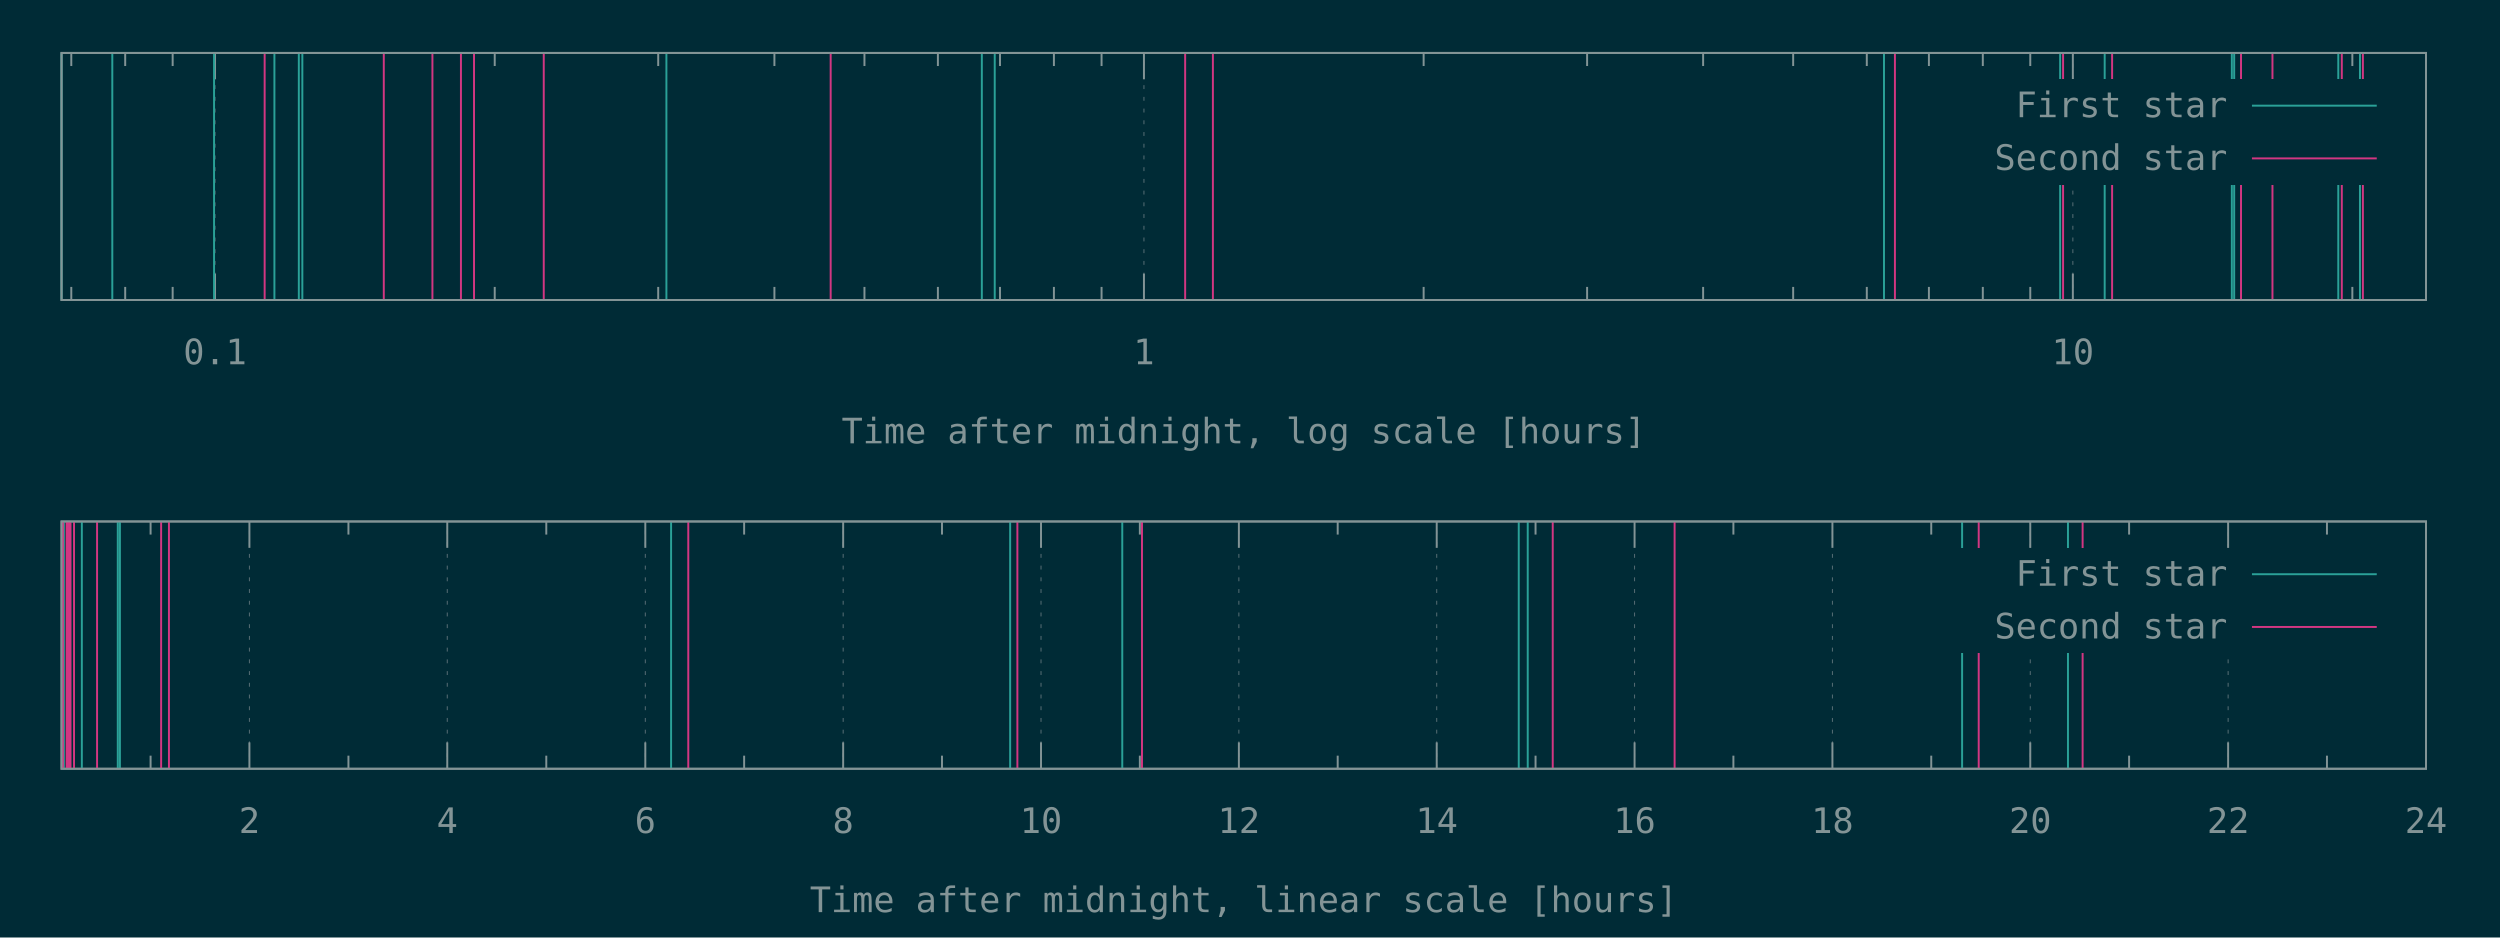
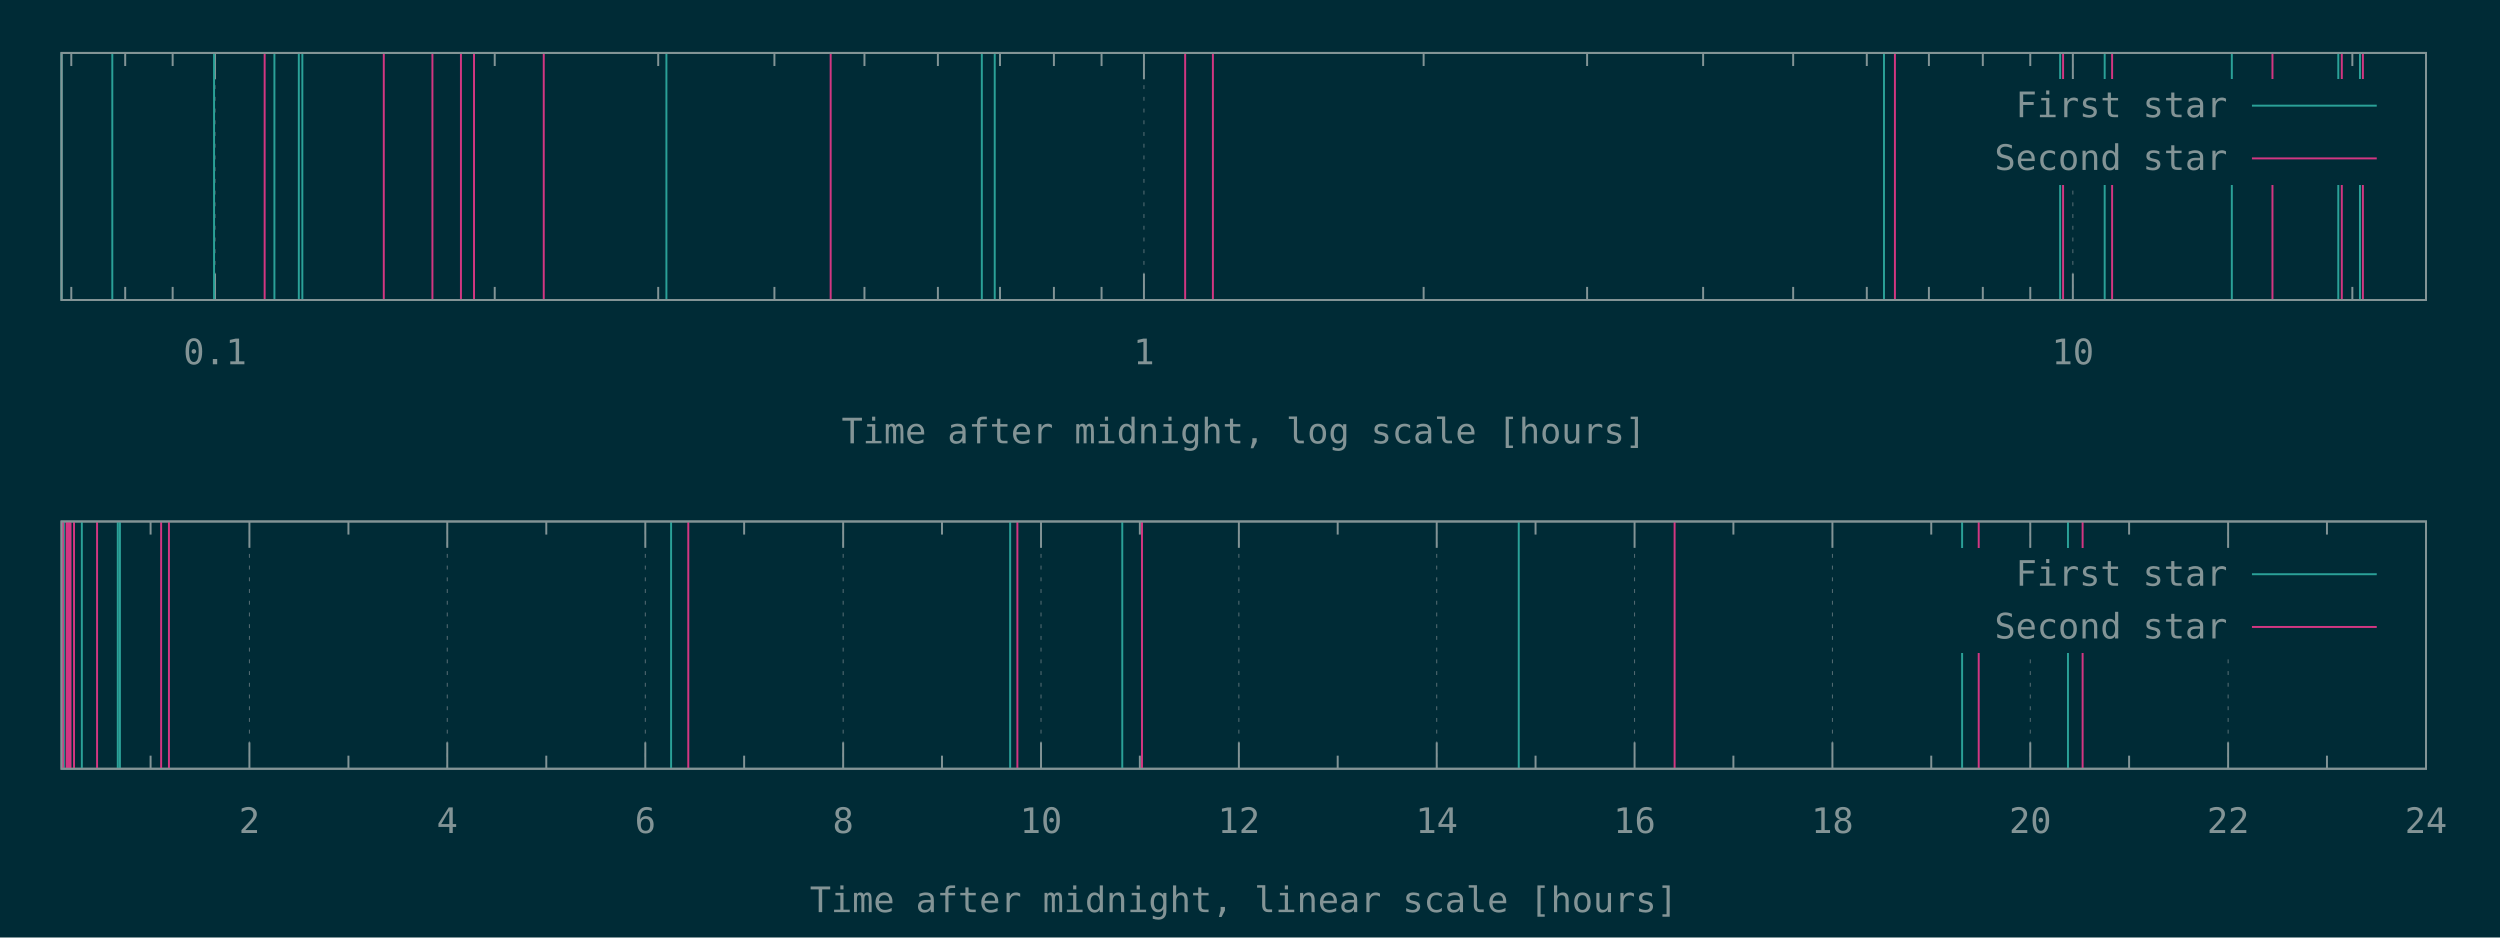
<svg xmlns="http://www.w3.org/2000/svg" xmlns:xlink="http://www.w3.org/1999/xlink" width="1280" height="480" viewBox="0 0 1280 480">
  <g id="gnuplot_canvas">
    <rect x="0" y="0" width="1280" height="480" fill="#002b36" />
    <defs>
      <circle id="gpDot" r="0.5" stroke-width="0.5" stroke="currentColor" />
      <path id="gpPt0" stroke-width="0.148" stroke="currentColor" d="M-1,0 h2 M0,-1 v2" />
      <path id="gpPt1" stroke-width="0.148" stroke="currentColor" d="M-1,-1 L1,1 M1,-1 L-1,1" />
      <path id="gpPt2" stroke-width="0.148" stroke="currentColor" d="M-1,0 L1,0 M0,-1 L0,1 M-1,-1 L1,1 M-1,1 L1,-1" />
      <rect id="gpPt3" stroke-width="0.148" stroke="currentColor" x="-1" y="-1" width="2" height="2" />
      <rect id="gpPt4" stroke-width="0.148" stroke="currentColor" fill="currentColor" x="-1" y="-1" width="2" height="2" />
      <circle id="gpPt5" stroke-width="0.148" stroke="currentColor" cx="0" cy="0" r="1" />
      <use xlink:href="#gpPt5" id="gpPt6" fill="currentColor" stroke="none" />
      <path id="gpPt7" stroke-width="0.148" stroke="currentColor" d="M0,-1.33 L-1.33,0.67 L1.33,0.67 z" />
      <use xlink:href="#gpPt7" id="gpPt8" fill="currentColor" stroke="none" />
      <use xlink:href="#gpPt7" id="gpPt9" stroke="currentColor" transform="rotate(180)" />
      <use xlink:href="#gpPt9" id="gpPt10" fill="currentColor" stroke="none" />
      <use xlink:href="#gpPt3" id="gpPt11" stroke="currentColor" transform="rotate(45)" />
      <use xlink:href="#gpPt11" id="gpPt12" fill="currentColor" stroke="none" />
      <path id="gpPt13" stroke-width="0.148" stroke="currentColor" d="M0,1.330 L1.265,0.411 L0.782,-1.067 L-0.782,-1.076 L-1.265,0.411 z" />
      <use xlink:href="#gpPt13" id="gpPt14" fill="currentColor" stroke="none" />
      <filter id="textbox" filterUnits="objectBoundingBox" x="0" y="0" height="1" width="1">
        <feFlood flood-color="#002B36" flood-opacity="1" result="bgnd" />
        <feComposite in="SourceGraphic" in2="bgnd" operator="atop" />
      </filter>
      <filter id="greybox" filterUnits="objectBoundingBox" x="0" y="0" height="1" width="1">
        <feFlood flood-color="lightgrey" flood-opacity="1" result="grey" />
        <feComposite in="SourceGraphic" in2="grey" operator="atop" />
      </filter>
    </defs>
    <g fill="none" color="#002B36" stroke="currentColor" stroke-width="1.00" stroke-linecap="butt" stroke-linejoin="miter">
</g>
    <g fill="none" color="black" stroke="currentColor" stroke-width="1.00" stroke-linecap="butt" stroke-linejoin="miter">
      <path stroke="rgb(131, 148, 150)" d="M36.5,153.6 L36.5,146.9 M36.5,27.1 L36.5,33.8 M64.1,153.6 L64.1,146.9 M64.1,27.1 L64.1,33.8   M88.4,153.6 L88.4,146.9 M88.4,27.1 L88.4,33.8  " />
    </g>
    <g fill="none" color="black" stroke="rgb(131, 148, 150)" stroke-width="0.50" stroke-linecap="butt" stroke-linejoin="miter">
</g>
    <g fill="none" color="gray" stroke="currentColor" stroke-width="0.50" stroke-linecap="butt" stroke-linejoin="miter">
      <path stroke="rgb( 88, 110, 117)" stroke-dasharray="2,4" class="gridline" d="M110.1,153.6 L110.1,27.1  " />
    </g>
    <g fill="none" color="gray" stroke="rgb( 88, 110, 117)" stroke-width="1.00" stroke-linecap="butt" stroke-linejoin="miter">
</g>
    <g fill="none" color="black" stroke="currentColor" stroke-width="1.00" stroke-linecap="butt" stroke-linejoin="miter">
      <path stroke="rgb(131, 148, 150)" d="M110.1,153.6 L110.1,140.1 M110.1,27.1 L110.1,40.6  " />
      <g transform="translate(110.1,186.5)" stroke="none" fill="rgb(131,148,150)" font-family="Inconsolata" font-size="18.00" text-anchor="middle">
        <text>
          <tspan font-family="Inconsolata"> 0.1</tspan>
        </text>
      </g>
    </g>
    <g fill="none" color="black" stroke="currentColor" stroke-width="1.00" stroke-linecap="butt" stroke-linejoin="miter">
      <path stroke="rgb(131, 148, 150)" d="M253.3,153.6 L253.3,146.9 M253.3,27.1 L253.3,33.8 M337.0,153.6 L337.0,146.9 M337.0,27.1 L337.0,33.8   M396.5,153.6 L396.5,146.9 M396.5,27.1 L396.5,33.8 M442.6,153.6 L442.6,146.9 M442.6,27.1 L442.6,33.8   M480.2,153.6 L480.2,146.9 M480.2,27.1 L480.2,33.8 M512.0,153.6 L512.0,146.9 M512.0,27.1 L512.0,33.8   M539.6,153.6 L539.6,146.9 M539.6,27.1 L539.6,33.8 M564.0,153.6 L564.0,146.9 M564.0,27.1 L564.0,33.8    " />
    </g>
    <g fill="none" color="black" stroke="rgb(131, 148, 150)" stroke-width="0.50" stroke-linecap="butt" stroke-linejoin="miter">
</g>
    <g fill="none" color="gray" stroke="currentColor" stroke-width="0.50" stroke-linecap="butt" stroke-linejoin="miter">
      <path stroke="rgb( 88, 110, 117)" stroke-dasharray="2,4" class="gridline" d="M585.7,153.6 L585.7,27.1  " />
    </g>
    <g fill="none" color="gray" stroke="rgb( 88, 110, 117)" stroke-width="1.00" stroke-linecap="butt" stroke-linejoin="miter">
</g>
    <g fill="none" color="black" stroke="currentColor" stroke-width="1.00" stroke-linecap="butt" stroke-linejoin="miter">
      <path stroke="rgb(131, 148, 150)" d="M585.7,153.6 L585.7,140.1 M585.7,27.1 L585.7,40.6  " />
      <g transform="translate(585.7,186.5)" stroke="none" fill="rgb(131,148,150)" font-family="Inconsolata" font-size="18.00" text-anchor="middle">
        <text>
          <tspan font-family="Inconsolata"> 1</tspan>
        </text>
      </g>
    </g>
    <g fill="none" color="black" stroke="currentColor" stroke-width="1.00" stroke-linecap="butt" stroke-linejoin="miter">
      <path stroke="rgb(131, 148, 150)" d="M728.9,153.6 L728.9,146.9 M728.9,27.1 L728.9,33.8 M812.6,153.6 L812.6,146.9 M812.6,27.1 L812.6,33.8   M872.0,153.6 L872.0,146.9 M872.0,27.1 L872.0,33.8 M918.1,153.6 L918.1,146.9 M918.1,27.1 L918.1,33.8   M955.8,153.6 L955.8,146.9 M955.8,27.1 L955.8,33.8 M987.6,153.6 L987.6,146.9 M987.6,27.1 L987.6,33.8   M1015.2,153.6 L1015.2,146.9 M1015.2,27.1 L1015.2,33.8 M1039.5,153.6 L1039.5,146.9 M1039.5,27.1 L1039.5,33.8    " />
    </g>
    <g fill="none" color="black" stroke="rgb(131, 148, 150)" stroke-width="0.50" stroke-linecap="butt" stroke-linejoin="miter">
</g>
    <g fill="none" color="gray" stroke="currentColor" stroke-width="0.50" stroke-linecap="butt" stroke-linejoin="miter">
      <path stroke="rgb( 88, 110, 117)" stroke-dasharray="2,4" class="gridline" d="M1061.3,153.6 L1061.3,94.6 M1061.3,40.6 L1061.3,27.1  " />
    </g>
    <g fill="none" color="gray" stroke="rgb( 88, 110, 117)" stroke-width="1.00" stroke-linecap="butt" stroke-linejoin="miter">
</g>
    <g fill="none" color="black" stroke="currentColor" stroke-width="1.00" stroke-linecap="butt" stroke-linejoin="miter">
      <path stroke="rgb(131, 148, 150)" d="M1061.3,153.6 L1061.3,140.1 M1061.3,27.1 L1061.3,40.6  " />
      <g transform="translate(1061.3,186.5)" stroke="none" fill="rgb(131,148,150)" font-family="Inconsolata" font-size="18.00" text-anchor="middle">
        <text>
          <tspan font-family="Inconsolata"> 10</tspan>
        </text>
      </g>
    </g>
    <g fill="none" color="black" stroke="currentColor" stroke-width="1.00" stroke-linecap="butt" stroke-linejoin="miter">
      <path stroke="rgb(131, 148, 150)" d="M1204.4,153.6 L1204.4,146.9 M1204.4,27.1 L1204.4,33.8  " />
    </g>
    <g fill="none" color="black" stroke="currentColor" stroke-width="1.00" stroke-linecap="butt" stroke-linejoin="miter">
      <path stroke="rgb(131, 148, 150)" d="M31.5,27.1 L31.5,153.6 L1242.1,153.6 L1242.1,27.1 L31.5,27.1 Z  " />
    </g>
    <g fill="none" color="black" stroke="currentColor" stroke-width="1.00" stroke-linecap="butt" stroke-linejoin="miter">
      <g transform="translate(636.8,227.0)" stroke="none" fill="rgb(131,148,150)" font-family="Inconsolata" font-size="18.00" text-anchor="middle">
        <text>
          <tspan font-family="Inconsolata">Time after midnight, log scale [hours]</tspan>
        </text>
      </g>
    </g>
    <g fill="none" color="black" stroke="currentColor" stroke-width="1.00" stroke-linecap="butt" stroke-linejoin="miter">
</g>
    <g id="gnuplot_plot_1a">
      <g fill="none" color="black" stroke="currentColor" stroke-width="1.00" stroke-linecap="butt" stroke-linejoin="miter">
-         <path stroke="rgb( 42, 161, 152)" d="M31.5,153.6 L31.5,27.1 M57.5,153.6 L57.5,27.1 M109.6,153.6 L109.6,27.1 M140.5,153.6 L140.5,27.1   M153.0,153.6 L153.0,27.1 M154.8,153.6 L154.8,27.1 M341.2,153.6 L341.2,27.1 M502.7,153.6 L502.7,27.1   M509.3,153.6 L509.3,27.1 M964.6,153.6 L964.6,27.1 M1054.8,153.6 L1054.8,27.1 M1077.6,153.6 L1077.6,27.1   M1142.7,153.6 L1142.7,27.1 M1143.9,153.6 L1143.9,27.1 M1197.2,153.6 L1197.2,27.1 M1208.3,153.6 L1208.3,27.1    " />
+         <path stroke="rgb( 42, 161, 152)" d="M31.5,153.6 L31.5,27.1 M57.5,153.6 L57.5,27.1 M109.6,153.6 L109.6,27.1 M140.5,153.6 L140.5,27.1   M153.0,153.6 L153.0,27.1 M154.8,153.6 L154.8,27.1 M341.2,153.6 L341.2,27.1 M502.7,153.6 L502.7,27.1   M509.3,153.6 L509.3,27.1 M964.6,153.6 L964.6,27.1 M1054.8,153.6 L1054.8,27.1 M1077.6,153.6 L1077.6,27.1   M1142.7,153.6 L1142.7,27.1 M1197.2,153.6 L1197.2,27.1 M1208.3,153.6 L1208.3,27.1  " />
      </g>
    </g>
    <g id="gnuplot_plot_2a">
      <g fill="none" color="black" stroke="currentColor" stroke-width="1.00" stroke-linecap="butt" stroke-linejoin="miter">
-         <path stroke="rgb(211,  54, 130)" d="M135.5,153.6 L135.5,27.1 M196.5,153.6 L196.5,27.1 M221.4,153.6 L221.4,27.1 M236.0,153.6 L236.0,27.1   M242.7,153.6 L242.7,27.1 M278.4,153.6 L278.4,27.1 M425.3,153.6 L425.3,27.1 M606.8,153.6 L606.8,27.1   M621.0,153.6 L621.0,27.1 M970.2,153.6 L970.2,27.1 M1056.3,153.6 L1056.3,27.1 M1081.4,153.6 L1081.4,27.1   M1147.4,153.6 L1147.4,27.1 M1163.5,153.6 L1163.5,27.1 M1199.0,153.6 L1199.0,27.1 M1209.8,153.6 L1209.8,27.1    " />
+         <path stroke="rgb(211,  54, 130)" d="M135.5,153.6 L135.5,27.1 M196.5,153.6 L196.5,27.1 M221.4,153.6 L221.4,27.1 M236.0,153.6 L236.0,27.1   M242.7,153.6 L242.7,27.1 M278.4,153.6 L278.4,27.1 M425.3,153.6 L425.3,27.1 M606.8,153.6 L606.8,27.1   M621.0,153.6 L621.0,27.1 M970.2,153.6 L970.2,27.1 M1056.3,153.6 L1056.3,27.1 M1081.4,153.6 L1081.4,27.1   M1163.5,153.6 L1163.5,27.1 M1199.0,153.6 L1199.0,27.1 M1209.8,153.6 L1209.8,27.1  " />
      </g>
    </g>
    <g stroke="none" shape-rendering="crispEdges">
      <polygon fill="#002B36" points="1001.8,94.6 1229.5,94.6 1229.5,40.6 1001.8,40.6 " />
    </g>
    <g id="gnuplot_plot_1a">
      <g fill="none" color="black" stroke="currentColor" stroke-width="1.00" stroke-linecap="butt" stroke-linejoin="miter">
        <g transform="translate(1140.4,60.0)" stroke="none" fill="rgb(131,148,150)" font-family="Inconsolata" font-size="18.00" text-anchor="end">
          <text>
            <tspan font-family="Inconsolata">First star</tspan>
          </text>
        </g>
      </g>
      <g fill="none" color="black" stroke="currentColor" stroke-width="1.00" stroke-linecap="butt" stroke-linejoin="miter">
        <path stroke="rgb( 42, 161, 152)" d="M1153.0,54.1 L1216.9,54.1  " />
      </g>
    </g>
    <g id="gnuplot_plot_2a">
      <g fill="none" color="black" stroke="currentColor" stroke-width="1.00" stroke-linecap="butt" stroke-linejoin="miter">
        <g transform="translate(1140.4,87.0)" stroke="none" fill="rgb(131,148,150)" font-family="Inconsolata" font-size="18.00" text-anchor="end">
          <text>
            <tspan font-family="Inconsolata">Second star</tspan>
          </text>
        </g>
      </g>
      <g fill="none" color="black" stroke="currentColor" stroke-width="1.00" stroke-linecap="butt" stroke-linejoin="miter">
        <path stroke="rgb(211,  54, 130)" d="M1153.0,81.1 L1216.9,81.1  " />
      </g>
    </g>
    <g fill="none" color="#002B36" stroke="rgb(211,  54, 130)" stroke-width="2.00" stroke-linecap="butt" stroke-linejoin="miter">
</g>
    <g fill="none" color="black" stroke="currentColor" stroke-width="2.00" stroke-linecap="butt" stroke-linejoin="miter">
</g>
    <g fill="none" color="black" stroke="black" stroke-width="1.00" stroke-linecap="butt" stroke-linejoin="miter">
</g>
    <g fill="none" color="black" stroke="currentColor" stroke-width="1.00" stroke-linecap="butt" stroke-linejoin="miter">
      <path stroke="rgb(131, 148, 150)" d="M31.5,27.1 L31.5,153.6 L1242.1,153.6 L1242.1,27.1 L31.5,27.1 Z  " />
    </g>
    <g fill="none" color="black" stroke="currentColor" stroke-width="1.00" stroke-linecap="butt" stroke-linejoin="miter">
</g>
    <g fill="none" color="black" stroke="currentColor" stroke-width="1.00" stroke-linecap="butt" stroke-linejoin="miter">
      <path stroke="rgb(131, 148, 150)" d="M77.1,393.6 L77.1,386.9 M77.1,267.0 L77.1,273.7  " />
    </g>
    <g fill="none" color="black" stroke="rgb(131, 148, 150)" stroke-width="0.50" stroke-linecap="butt" stroke-linejoin="miter">
</g>
    <g fill="none" color="gray" stroke="currentColor" stroke-width="0.50" stroke-linecap="butt" stroke-linejoin="miter">
      <path stroke="rgb( 88, 110, 117)" stroke-dasharray="2,4" class="gridline" d="M127.7,393.6 L127.7,267.0  " />
    </g>
    <g fill="none" color="gray" stroke="rgb( 88, 110, 117)" stroke-width="1.00" stroke-linecap="butt" stroke-linejoin="miter">
</g>
    <g fill="none" color="black" stroke="currentColor" stroke-width="1.00" stroke-linecap="butt" stroke-linejoin="miter">
      <path stroke="rgb(131, 148, 150)" d="M127.7,393.6 L127.7,380.1 M127.7,267.0 L127.7,280.5  " />
      <g transform="translate(127.7,426.5)" stroke="none" fill="rgb(131,148,150)" font-family="Inconsolata" font-size="18.00" text-anchor="middle">
        <text>
          <tspan font-family="Inconsolata"> 2</tspan>
        </text>
      </g>
    </g>
    <g fill="none" color="black" stroke="currentColor" stroke-width="1.00" stroke-linecap="butt" stroke-linejoin="miter">
      <path stroke="rgb(131, 148, 150)" d="M178.4,393.6 L178.4,386.9 M178.4,267.0 L178.4,273.7  " />
    </g>
    <g fill="none" color="black" stroke="rgb(131, 148, 150)" stroke-width="0.50" stroke-linecap="butt" stroke-linejoin="miter">
</g>
    <g fill="none" color="gray" stroke="currentColor" stroke-width="0.50" stroke-linecap="butt" stroke-linejoin="miter">
      <path stroke="rgb( 88, 110, 117)" stroke-dasharray="2,4" class="gridline" d="M229.0,393.6 L229.0,267.0  " />
    </g>
    <g fill="none" color="gray" stroke="rgb( 88, 110, 117)" stroke-width="1.00" stroke-linecap="butt" stroke-linejoin="miter">
</g>
    <g fill="none" color="black" stroke="currentColor" stroke-width="1.00" stroke-linecap="butt" stroke-linejoin="miter">
      <path stroke="rgb(131, 148, 150)" d="M229.0,393.6 L229.0,380.1 M229.0,267.0 L229.0,280.5  " />
      <g transform="translate(229.0,426.5)" stroke="none" fill="rgb(131,148,150)" font-family="Inconsolata" font-size="18.00" text-anchor="middle">
        <text>
          <tspan font-family="Inconsolata"> 4</tspan>
        </text>
      </g>
    </g>
    <g fill="none" color="black" stroke="currentColor" stroke-width="1.00" stroke-linecap="butt" stroke-linejoin="miter">
      <path stroke="rgb(131, 148, 150)" d="M279.7,393.6 L279.7,386.9 M279.7,267.0 L279.7,273.7  " />
    </g>
    <g fill="none" color="black" stroke="rgb(131, 148, 150)" stroke-width="0.50" stroke-linecap="butt" stroke-linejoin="miter">
</g>
    <g fill="none" color="gray" stroke="currentColor" stroke-width="0.50" stroke-linecap="butt" stroke-linejoin="miter">
      <path stroke="rgb( 88, 110, 117)" stroke-dasharray="2,4" class="gridline" d="M330.4,393.6 L330.4,267.0  " />
    </g>
    <g fill="none" color="gray" stroke="rgb( 88, 110, 117)" stroke-width="1.00" stroke-linecap="butt" stroke-linejoin="miter">
</g>
    <g fill="none" color="black" stroke="currentColor" stroke-width="1.00" stroke-linecap="butt" stroke-linejoin="miter">
      <path stroke="rgb(131, 148, 150)" d="M330.4,393.6 L330.4,380.1 M330.4,267.0 L330.4,280.5  " />
      <g transform="translate(330.4,426.5)" stroke="none" fill="rgb(131,148,150)" font-family="Inconsolata" font-size="18.00" text-anchor="middle">
        <text>
          <tspan font-family="Inconsolata"> 6</tspan>
        </text>
      </g>
    </g>
    <g fill="none" color="black" stroke="currentColor" stroke-width="1.00" stroke-linecap="butt" stroke-linejoin="miter">
      <path stroke="rgb(131, 148, 150)" d="M381.0,393.6 L381.0,386.9 M381.0,267.0 L381.0,273.7  " />
    </g>
    <g fill="none" color="black" stroke="rgb(131, 148, 150)" stroke-width="0.50" stroke-linecap="butt" stroke-linejoin="miter">
</g>
    <g fill="none" color="gray" stroke="currentColor" stroke-width="0.50" stroke-linecap="butt" stroke-linejoin="miter">
      <path stroke="rgb( 88, 110, 117)" stroke-dasharray="2,4" class="gridline" d="M431.7,393.6 L431.7,267.0  " />
    </g>
    <g fill="none" color="gray" stroke="rgb( 88, 110, 117)" stroke-width="1.00" stroke-linecap="butt" stroke-linejoin="miter">
</g>
    <g fill="none" color="black" stroke="currentColor" stroke-width="1.00" stroke-linecap="butt" stroke-linejoin="miter">
      <path stroke="rgb(131, 148, 150)" d="M431.7,393.6 L431.7,380.1 M431.7,267.0 L431.7,280.5  " />
      <g transform="translate(431.7,426.5)" stroke="none" fill="rgb(131,148,150)" font-family="Inconsolata" font-size="18.00" text-anchor="middle">
        <text>
          <tspan font-family="Inconsolata"> 8</tspan>
        </text>
      </g>
    </g>
    <g fill="none" color="black" stroke="currentColor" stroke-width="1.00" stroke-linecap="butt" stroke-linejoin="miter">
      <path stroke="rgb(131, 148, 150)" d="M482.3,393.6 L482.3,386.9 M482.3,267.0 L482.3,273.7  " />
    </g>
    <g fill="none" color="black" stroke="rgb(131, 148, 150)" stroke-width="0.50" stroke-linecap="butt" stroke-linejoin="miter">
</g>
    <g fill="none" color="gray" stroke="currentColor" stroke-width="0.50" stroke-linecap="butt" stroke-linejoin="miter">
      <path stroke="rgb( 88, 110, 117)" stroke-dasharray="2,4" class="gridline" d="M533.0,393.6 L533.0,267.0  " />
    </g>
    <g fill="none" color="gray" stroke="rgb( 88, 110, 117)" stroke-width="1.00" stroke-linecap="butt" stroke-linejoin="miter">
</g>
    <g fill="none" color="black" stroke="currentColor" stroke-width="1.00" stroke-linecap="butt" stroke-linejoin="miter">
      <path stroke="rgb(131, 148, 150)" d="M533.0,393.6 L533.0,380.1 M533.0,267.0 L533.0,280.5  " />
      <g transform="translate(533.0,426.5)" stroke="none" fill="rgb(131,148,150)" font-family="Inconsolata" font-size="18.00" text-anchor="middle">
        <text>
          <tspan font-family="Inconsolata"> 10</tspan>
        </text>
      </g>
    </g>
    <g fill="none" color="black" stroke="currentColor" stroke-width="1.00" stroke-linecap="butt" stroke-linejoin="miter">
      <path stroke="rgb(131, 148, 150)" d="M583.6,393.6 L583.6,386.9 M583.6,267.0 L583.6,273.7  " />
    </g>
    <g fill="none" color="black" stroke="rgb(131, 148, 150)" stroke-width="0.50" stroke-linecap="butt" stroke-linejoin="miter">
</g>
    <g fill="none" color="gray" stroke="currentColor" stroke-width="0.50" stroke-linecap="butt" stroke-linejoin="miter">
      <path stroke="rgb( 88, 110, 117)" stroke-dasharray="2,4" class="gridline" d="M634.3,393.6 L634.3,267.0  " />
    </g>
    <g fill="none" color="gray" stroke="rgb( 88, 110, 117)" stroke-width="1.00" stroke-linecap="butt" stroke-linejoin="miter">
</g>
    <g fill="none" color="black" stroke="currentColor" stroke-width="1.00" stroke-linecap="butt" stroke-linejoin="miter">
      <path stroke="rgb(131, 148, 150)" d="M634.3,393.6 L634.3,380.1 M634.3,267.0 L634.3,280.5  " />
      <g transform="translate(634.3,426.5)" stroke="none" fill="rgb(131,148,150)" font-family="Inconsolata" font-size="18.00" text-anchor="middle">
        <text>
          <tspan font-family="Inconsolata"> 12</tspan>
        </text>
      </g>
    </g>
    <g fill="none" color="black" stroke="currentColor" stroke-width="1.00" stroke-linecap="butt" stroke-linejoin="miter">
      <path stroke="rgb(131, 148, 150)" d="M684.9,393.6 L684.9,386.9 M684.9,267.0 L684.9,273.7  " />
    </g>
    <g fill="none" color="black" stroke="rgb(131, 148, 150)" stroke-width="0.50" stroke-linecap="butt" stroke-linejoin="miter">
</g>
    <g fill="none" color="gray" stroke="currentColor" stroke-width="0.50" stroke-linecap="butt" stroke-linejoin="miter">
      <path stroke="rgb( 88, 110, 117)" stroke-dasharray="2,4" class="gridline" d="M735.6,393.6 L735.6,267.0  " />
    </g>
    <g fill="none" color="gray" stroke="rgb( 88, 110, 117)" stroke-width="1.00" stroke-linecap="butt" stroke-linejoin="miter">
</g>
    <g fill="none" color="black" stroke="currentColor" stroke-width="1.00" stroke-linecap="butt" stroke-linejoin="miter">
      <path stroke="rgb(131, 148, 150)" d="M735.6,393.6 L735.6,380.1 M735.6,267.0 L735.6,280.5  " />
      <g transform="translate(735.6,426.5)" stroke="none" fill="rgb(131,148,150)" font-family="Inconsolata" font-size="18.00" text-anchor="middle">
        <text>
          <tspan font-family="Inconsolata"> 14</tspan>
        </text>
      </g>
    </g>
    <g fill="none" color="black" stroke="currentColor" stroke-width="1.00" stroke-linecap="butt" stroke-linejoin="miter">
      <path stroke="rgb(131, 148, 150)" d="M786.2,393.6 L786.2,386.9 M786.2,267.0 L786.2,273.7  " />
    </g>
    <g fill="none" color="black" stroke="rgb(131, 148, 150)" stroke-width="0.50" stroke-linecap="butt" stroke-linejoin="miter">
</g>
    <g fill="none" color="gray" stroke="currentColor" stroke-width="0.50" stroke-linecap="butt" stroke-linejoin="miter">
      <path stroke="rgb( 88, 110, 117)" stroke-dasharray="2,4" class="gridline" d="M836.9,393.6 L836.9,267.0  " />
    </g>
    <g fill="none" color="gray" stroke="rgb( 88, 110, 117)" stroke-width="1.00" stroke-linecap="butt" stroke-linejoin="miter">
</g>
    <g fill="none" color="black" stroke="currentColor" stroke-width="1.00" stroke-linecap="butt" stroke-linejoin="miter">
      <path stroke="rgb(131, 148, 150)" d="M836.9,393.6 L836.9,380.1 M836.9,267.0 L836.9,280.5  " />
      <g transform="translate(836.9,426.5)" stroke="none" fill="rgb(131,148,150)" font-family="Inconsolata" font-size="18.00" text-anchor="middle">
        <text>
          <tspan font-family="Inconsolata"> 16</tspan>
        </text>
      </g>
    </g>
    <g fill="none" color="black" stroke="currentColor" stroke-width="1.00" stroke-linecap="butt" stroke-linejoin="miter">
      <path stroke="rgb(131, 148, 150)" d="M887.5,393.6 L887.5,386.9 M887.5,267.0 L887.5,273.7  " />
    </g>
    <g fill="none" color="black" stroke="rgb(131, 148, 150)" stroke-width="0.50" stroke-linecap="butt" stroke-linejoin="miter">
</g>
    <g fill="none" color="gray" stroke="currentColor" stroke-width="0.50" stroke-linecap="butt" stroke-linejoin="miter">
      <path stroke="rgb( 88, 110, 117)" stroke-dasharray="2,4" class="gridline" d="M938.2,393.6 L938.2,267.0  " />
    </g>
    <g fill="none" color="gray" stroke="rgb( 88, 110, 117)" stroke-width="1.00" stroke-linecap="butt" stroke-linejoin="miter">
</g>
    <g fill="none" color="black" stroke="currentColor" stroke-width="1.00" stroke-linecap="butt" stroke-linejoin="miter">
      <path stroke="rgb(131, 148, 150)" d="M938.2,393.6 L938.2,380.1 M938.2,267.0 L938.2,280.5  " />
      <g transform="translate(938.2,426.5)" stroke="none" fill="rgb(131,148,150)" font-family="Inconsolata" font-size="18.00" text-anchor="middle">
        <text>
          <tspan font-family="Inconsolata"> 18</tspan>
        </text>
      </g>
    </g>
    <g fill="none" color="black" stroke="currentColor" stroke-width="1.00" stroke-linecap="butt" stroke-linejoin="miter">
      <path stroke="rgb(131, 148, 150)" d="M988.8,393.6 L988.8,386.9 M988.8,267.0 L988.8,273.7  " />
    </g>
    <g fill="none" color="black" stroke="rgb(131, 148, 150)" stroke-width="0.50" stroke-linecap="butt" stroke-linejoin="miter">
</g>
    <g fill="none" color="gray" stroke="currentColor" stroke-width="0.50" stroke-linecap="butt" stroke-linejoin="miter">
      <path stroke="rgb( 88, 110, 117)" stroke-dasharray="2,4" class="gridline" d="M1039.5,393.6 L1039.5,334.5 M1039.5,280.5 L1039.5,267.0  " />
    </g>
    <g fill="none" color="gray" stroke="rgb( 88, 110, 117)" stroke-width="1.00" stroke-linecap="butt" stroke-linejoin="miter">
</g>
    <g fill="none" color="black" stroke="currentColor" stroke-width="1.00" stroke-linecap="butt" stroke-linejoin="miter">
      <path stroke="rgb(131, 148, 150)" d="M1039.5,393.6 L1039.5,380.1 M1039.5,267.0 L1039.5,280.5  " />
      <g transform="translate(1039.5,426.5)" stroke="none" fill="rgb(131,148,150)" font-family="Inconsolata" font-size="18.00" text-anchor="middle">
        <text>
          <tspan font-family="Inconsolata"> 20</tspan>
        </text>
      </g>
    </g>
    <g fill="none" color="black" stroke="currentColor" stroke-width="1.00" stroke-linecap="butt" stroke-linejoin="miter">
      <path stroke="rgb(131, 148, 150)" d="M1090.1,393.6 L1090.1,386.9 M1090.1,267.0 L1090.1,273.7  " />
    </g>
    <g fill="none" color="black" stroke="rgb(131, 148, 150)" stroke-width="0.50" stroke-linecap="butt" stroke-linejoin="miter">
</g>
    <g fill="none" color="gray" stroke="currentColor" stroke-width="0.50" stroke-linecap="butt" stroke-linejoin="miter">
      <path stroke="rgb( 88, 110, 117)" stroke-dasharray="2,4" class="gridline" d="M1140.8,393.6 L1140.8,334.5 M1140.8,280.5 L1140.8,267.0  " />
    </g>
    <g fill="none" color="gray" stroke="rgb( 88, 110, 117)" stroke-width="1.00" stroke-linecap="butt" stroke-linejoin="miter">
</g>
    <g fill="none" color="black" stroke="currentColor" stroke-width="1.00" stroke-linecap="butt" stroke-linejoin="miter">
      <path stroke="rgb(131, 148, 150)" d="M1140.8,393.6 L1140.8,380.1 M1140.8,267.0 L1140.8,280.5  " />
      <g transform="translate(1140.8,426.5)" stroke="none" fill="rgb(131,148,150)" font-family="Inconsolata" font-size="18.00" text-anchor="middle">
        <text>
          <tspan font-family="Inconsolata"> 22</tspan>
        </text>
      </g>
    </g>
    <g fill="none" color="black" stroke="currentColor" stroke-width="1.00" stroke-linecap="butt" stroke-linejoin="miter">
      <path stroke="rgb(131, 148, 150)" d="M1191.4,393.6 L1191.4,386.9 M1191.4,267.0 L1191.4,273.7  " />
    </g>
    <g fill="none" color="black" stroke="rgb(131, 148, 150)" stroke-width="0.50" stroke-linecap="butt" stroke-linejoin="miter">
</g>
    <g fill="none" color="gray" stroke="currentColor" stroke-width="0.50" stroke-linecap="butt" stroke-linejoin="miter">
      <path stroke="rgb( 88, 110, 117)" stroke-dasharray="2,4" class="gridline" d="M1242.1,393.6 L1242.1,267.0  " />
    </g>
    <g fill="none" color="gray" stroke="rgb( 88, 110, 117)" stroke-width="1.00" stroke-linecap="butt" stroke-linejoin="miter">
</g>
    <g fill="none" color="black" stroke="currentColor" stroke-width="1.00" stroke-linecap="butt" stroke-linejoin="miter">
      <path stroke="rgb(131, 148, 150)" d="M1242.1,393.6 L1242.1,380.1 M1242.1,267.0 L1242.1,280.5  " />
      <g transform="translate(1242.1,426.5)" stroke="none" fill="rgb(131,148,150)" font-family="Inconsolata" font-size="18.00" text-anchor="middle">
        <text>
          <tspan font-family="Inconsolata"> 24</tspan>
        </text>
      </g>
    </g>
    <g fill="none" color="black" stroke="currentColor" stroke-width="1.00" stroke-linecap="butt" stroke-linejoin="miter">
</g>
    <g fill="none" color="black" stroke="currentColor" stroke-width="1.00" stroke-linecap="butt" stroke-linejoin="miter">
      <path stroke="rgb(131, 148, 150)" d="M31.5,267.0 L31.5,393.6 L1242.1,393.6 L1242.1,267.0 L31.5,267.0 Z  " />
    </g>
    <g fill="none" color="black" stroke="currentColor" stroke-width="1.00" stroke-linecap="butt" stroke-linejoin="miter">
      <g transform="translate(636.8,467.0)" stroke="none" fill="rgb(131,148,150)" font-family="Inconsolata" font-size="18.00" text-anchor="middle">
        <text>
          <tspan font-family="Inconsolata">Time after midnight, linear scale [hours]</tspan>
        </text>
      </g>
    </g>
    <g fill="none" color="black" stroke="currentColor" stroke-width="1.00" stroke-linecap="butt" stroke-linejoin="miter">
</g>
    <g id="gnuplot_plot_1b">
      <g fill="none" color="black" stroke="currentColor" stroke-width="1.00" stroke-linecap="butt" stroke-linejoin="miter">
-         <path stroke="rgb( 42, 161, 152)" d="M32.3,393.6 L32.3,267.0 M32.7,393.6 L32.7,267.0 M32.7,393.6 L32.7,267.0 M41.9,393.6 L41.9,267.0   M60.3,393.6 L60.3,267.0 M61.4,393.6 L61.4,267.0 M343.6,393.6 L343.6,267.0 M517.2,393.6 L517.2,267.0   M574.6,393.6 L574.6,267.0 M777.6,393.6 L777.6,267.0 M782.2,393.6 L782.2,267.0 M1004.6,393.6 L1004.6,267.0   M1058.8,393.6 L1058.8,267.0  " />
+         <path stroke="rgb( 42, 161, 152)" d="M32.3,393.6 L32.3,267.0 M32.7,393.6 L32.7,267.0 M32.7,393.6 L32.7,267.0 M41.9,393.6 L41.9,267.0   M60.3,393.6 L60.3,267.0 M61.4,393.6 L61.4,267.0 M343.6,393.6 L343.6,267.0 M517.2,393.6 L517.2,267.0   M574.6,393.6 L574.6,267.0 M777.6,393.6 L777.6,267.0 M1004.6,393.6 L1004.6,267.0 M1058.8,393.6 L1058.8,267.0    " />
      </g>
    </g>
    <g id="gnuplot_plot_2b">
      <g fill="none" color="black" stroke="currentColor" stroke-width="1.00" stroke-linecap="butt" stroke-linejoin="miter">
-         <path stroke="rgb(211,  54, 130)" d="M32.2,393.6 L32.2,267.0 M34.1,393.6 L34.1,267.0 M35.1,393.6 L35.1,267.0 M35.7,393.6 L35.7,267.0   M36.1,393.6 L36.1,267.0 M37.9,393.6 L37.9,267.0 M49.7,393.6 L49.7,267.0 M82.5,393.6 L82.5,267.0   M86.5,393.6 L86.5,267.0 M352.4,393.6 L352.4,267.0 M520.9,393.6 L520.9,267.0 M584.7,393.6 L584.7,267.0   M795.0,393.6 L795.0,267.0 M857.4,393.6 L857.4,267.0 M1013.1,393.6 L1013.1,267.0 M1066.3,393.6 L1066.3,267.0    " />
+         <path stroke="rgb(211,  54, 130)" d="M32.2,393.6 L32.2,267.0 M34.1,393.6 L34.1,267.0 M35.1,393.6 L35.1,267.0 M35.7,393.6 L35.7,267.0   M36.1,393.6 L36.1,267.0 M37.9,393.6 L37.9,267.0 M49.7,393.6 L49.7,267.0 M82.5,393.6 L82.5,267.0   M86.5,393.6 L86.5,267.0 M352.4,393.6 L352.4,267.0 M520.9,393.6 L520.9,267.0 M584.7,393.6 L584.7,267.0   M857.4,393.6 L857.4,267.0 M1013.1,393.6 L1013.1,267.0 M1066.3,393.6 L1066.3,267.0  " />
      </g>
    </g>
    <g stroke="none" shape-rendering="crispEdges">
      <polygon fill="#002B36" points="1001.8,334.5 1229.5,334.5 1229.5,280.5 1001.8,280.5 " />
    </g>
    <g id="gnuplot_plot_1b">
      <g fill="none" color="black" stroke="currentColor" stroke-width="1.00" stroke-linecap="butt" stroke-linejoin="miter">
        <g transform="translate(1140.4,299.9)" stroke="none" fill="rgb(131,148,150)" font-family="Inconsolata" font-size="18.00" text-anchor="end">
          <text>
            <tspan font-family="Inconsolata">First star</tspan>
          </text>
        </g>
      </g>
      <g fill="none" color="black" stroke="currentColor" stroke-width="1.00" stroke-linecap="butt" stroke-linejoin="miter">
        <path stroke="rgb( 42, 161, 152)" d="M1153.0,294.0 L1216.9,294.0  " />
      </g>
    </g>
    <g id="gnuplot_plot_2b">
      <g fill="none" color="black" stroke="currentColor" stroke-width="1.00" stroke-linecap="butt" stroke-linejoin="miter">
        <g transform="translate(1140.4,326.9)" stroke="none" fill="rgb(131,148,150)" font-family="Inconsolata" font-size="18.00" text-anchor="end">
          <text>
            <tspan font-family="Inconsolata">Second star</tspan>
          </text>
        </g>
      </g>
      <g fill="none" color="black" stroke="currentColor" stroke-width="1.00" stroke-linecap="butt" stroke-linejoin="miter">
        <path stroke="rgb(211,  54, 130)" d="M1153.0,321.0 L1216.9,321.0  " />
      </g>
    </g>
    <g fill="none" color="#002B36" stroke="rgb(211,  54, 130)" stroke-width="2.00" stroke-linecap="butt" stroke-linejoin="miter">
</g>
    <g fill="none" color="black" stroke="currentColor" stroke-width="2.00" stroke-linecap="butt" stroke-linejoin="miter">
</g>
    <g fill="none" color="black" stroke="black" stroke-width="1.00" stroke-linecap="butt" stroke-linejoin="miter">
</g>
    <g fill="none" color="black" stroke="currentColor" stroke-width="1.00" stroke-linecap="butt" stroke-linejoin="miter">
      <path stroke="rgb(131, 148, 150)" d="M31.5,267.0 L31.5,393.6 L1242.1,393.6 L1242.1,267.0 L31.5,267.0 Z  " />
    </g>
    <g fill="none" color="black" stroke="currentColor" stroke-width="1.00" stroke-linecap="butt" stroke-linejoin="miter">
</g>
  </g>
</svg>
